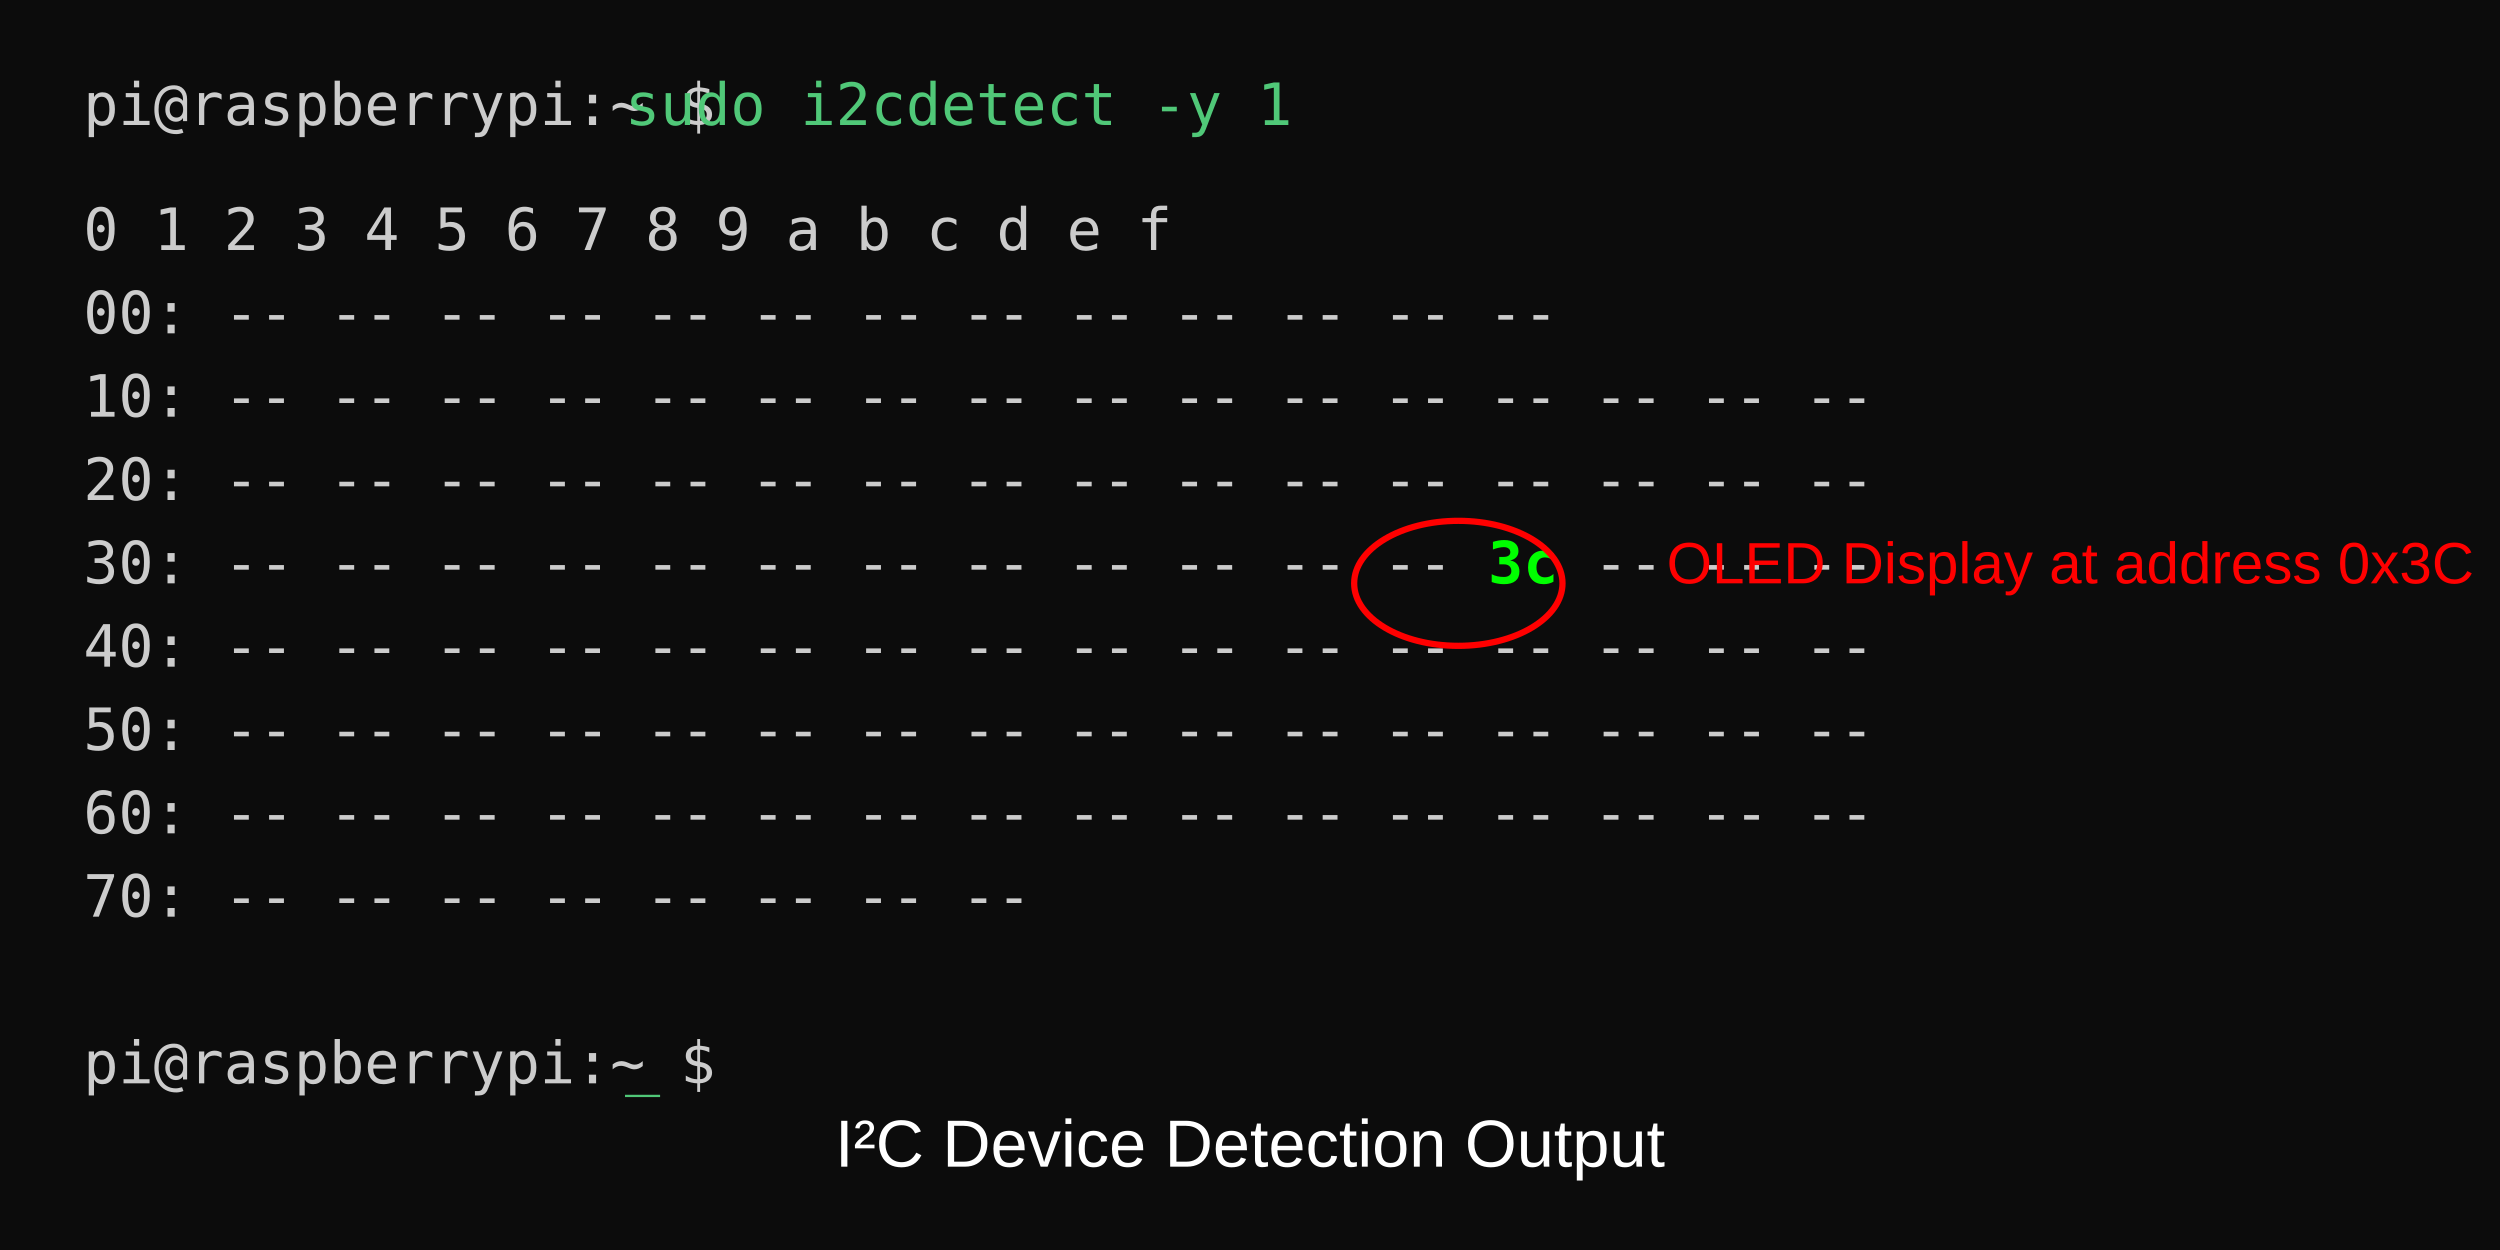
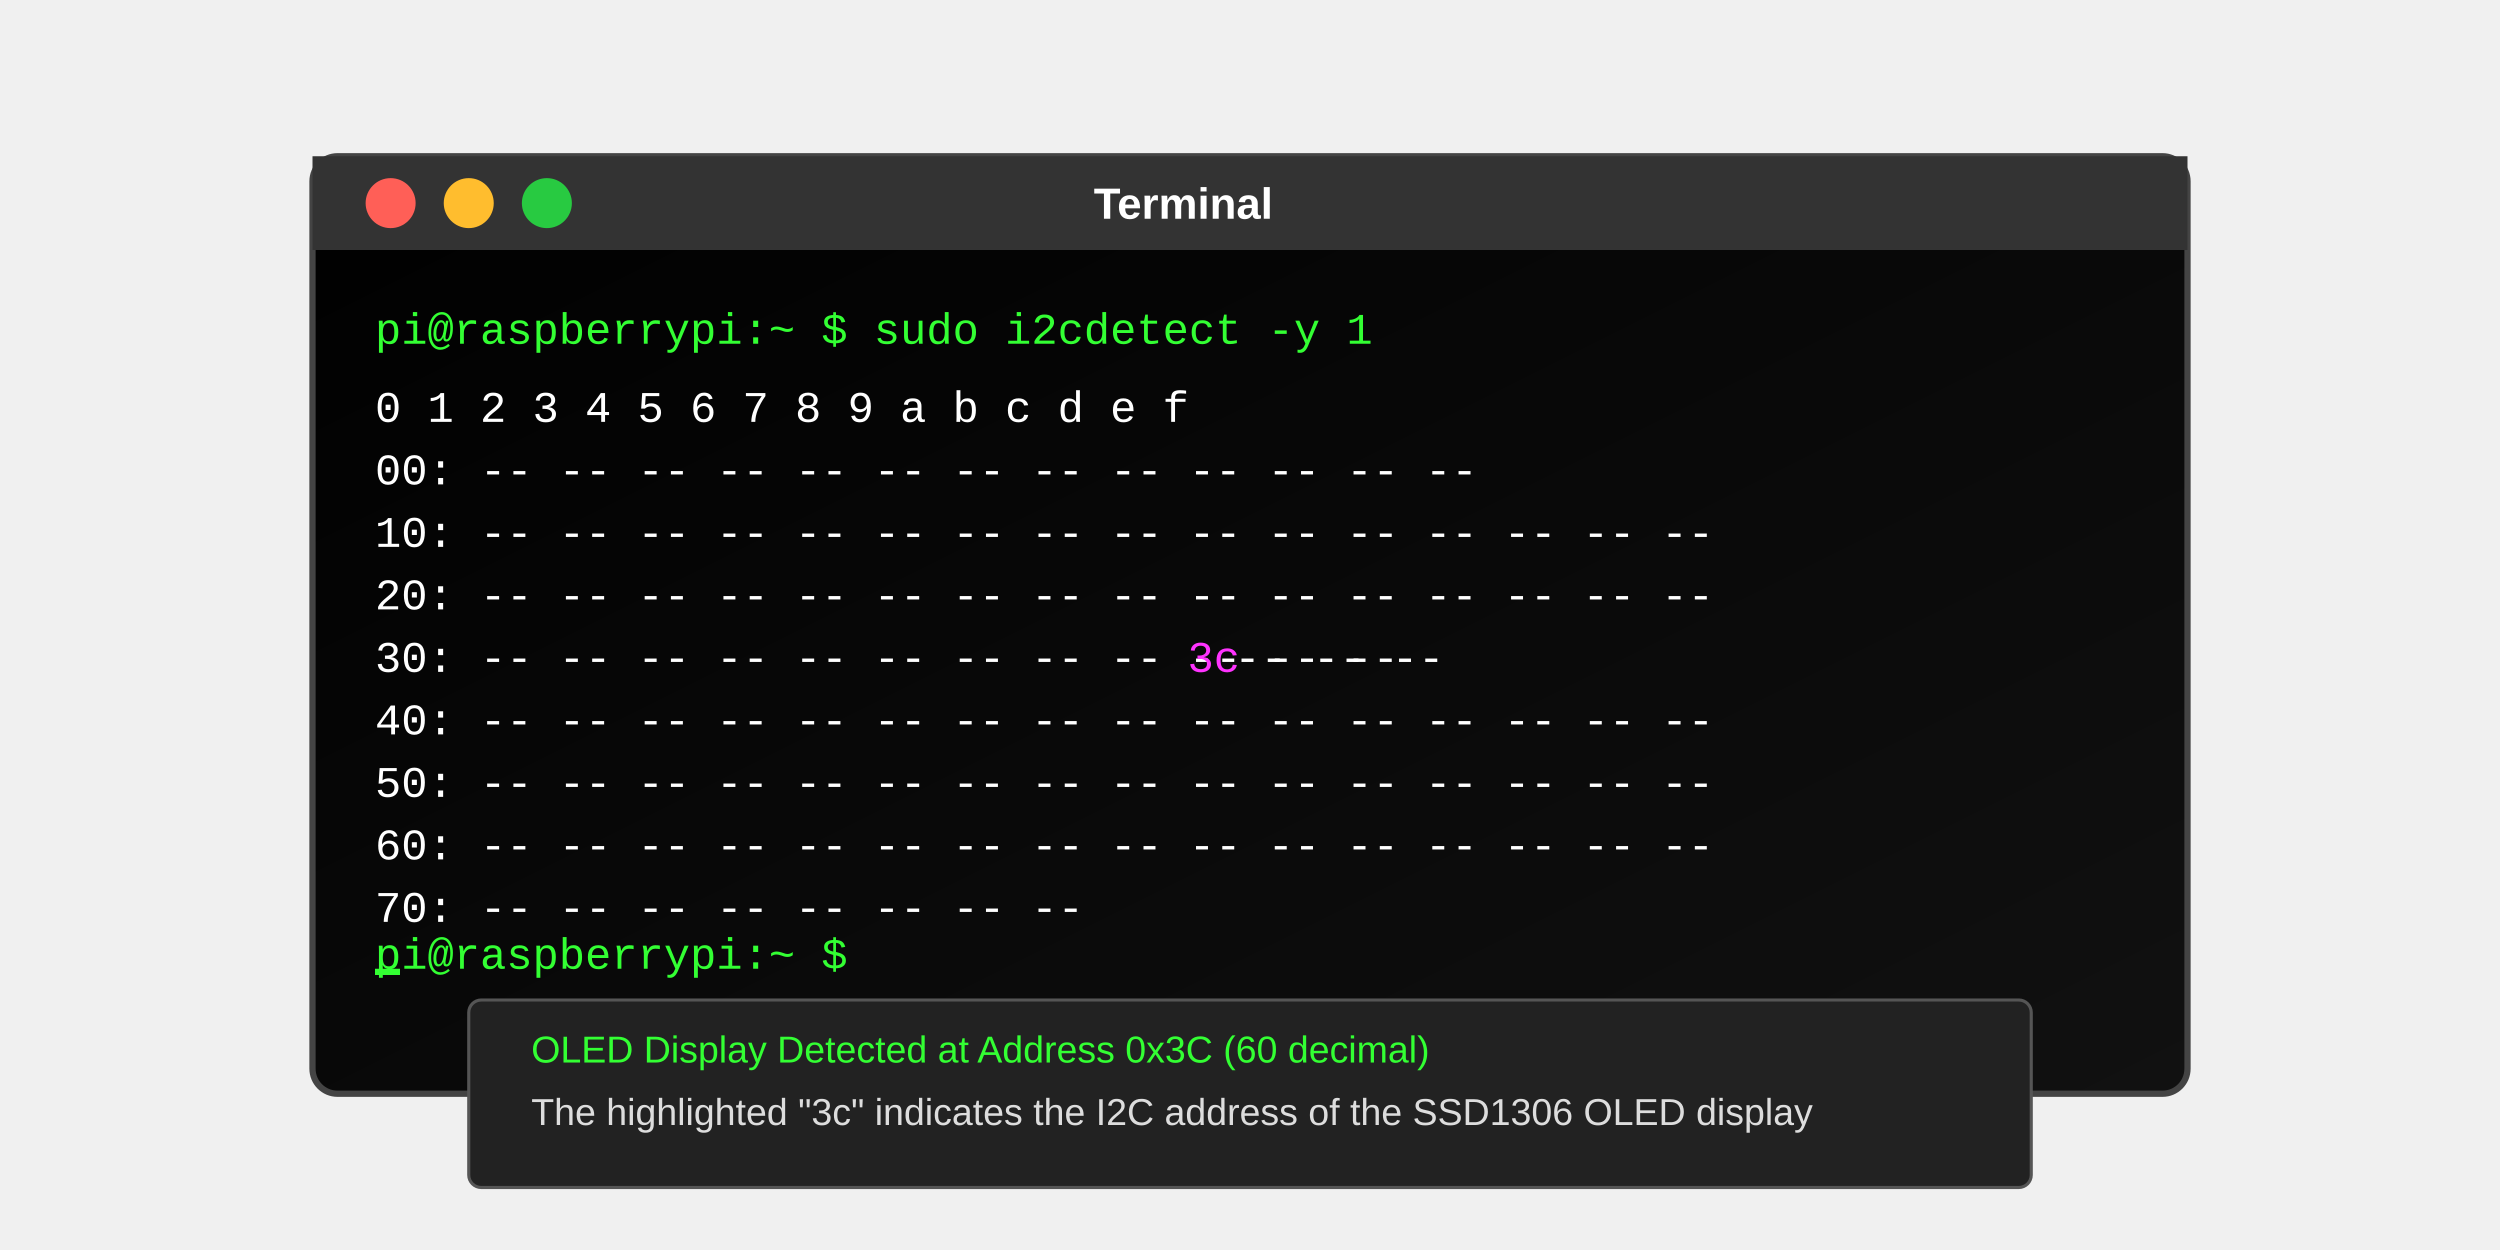
- <svg xmlns="http://www.w3.org/2000/svg" width="600" height="300" viewBox="0 0 600 300">
-   <rect width="600" height="300" fill="#0C0C0C" />
-   <g font-family="monospace" font-size="14" fill="#CCCCCC">
-     <text x="20" y="30">pi@raspberrypi:~ $</text>
-     <text x="150" y="30" fill="#50C878">sudo i2cdetect -y 1</text>
-     <text x="20" y="60">     0  1  2  3  4  5  6  7  8  9  a  b  c  d  e  f</text>
-     <text x="20" y="80">00:          -- -- -- -- -- -- -- -- -- -- -- -- --</text>
-     <text x="20" y="100">10: -- -- -- -- -- -- -- -- -- -- -- -- -- -- -- --</text>
-     <text x="20" y="120">20: -- -- -- -- -- -- -- -- -- -- -- -- -- -- -- --</text>
-     <text x="20" y="140">30: -- -- -- -- -- -- -- -- -- -- -- -- <tspan fill="#00FF00" font-weight="bold">3c</tspan> -- -- --</text>
-     <text x="20" y="160">40: -- -- -- -- -- -- -- -- -- -- -- -- -- -- -- --</text>
-     <text x="20" y="180">50: -- -- -- -- -- -- -- -- -- -- -- -- -- -- -- --</text>
-     <text x="20" y="200">60: -- -- -- -- -- -- -- -- -- -- -- -- -- -- -- --</text>
-     <text x="20" y="220">70: -- -- -- -- -- -- -- --</text>
-     <text x="20" y="260">pi@raspberrypi:~ $</text>
-     <text x="150" y="260" fill="#50C878">_</text>
+ <svg xmlns="http://www.w3.org/2000/svg" width="800px" height="400px" viewBox="0 0 800 400" version="1.1">
+   <defs>
+     <linearGradient x1="0%" y1="0%" x2="100%" y2="100%" id="terminalGradient">
+       <stop stop-color="#000000" offset="0%" />
+       <stop stop-color="#111111" offset="100%" />
+     </linearGradient>
+   </defs>
+   <g id="I2C-Detection-Terminal" stroke="none" stroke-width="1" fill="none" fill-rule="evenodd">
+     <rect fill="url(#terminalGradient)" x="100" y="50" width="600" height="300" rx="8" />
+     <rect stroke="#444444" stroke-width="2" fill="none" x="100" y="50" width="600" height="300" rx="8" />
+     <rect fill="#333333" x="100" y="50" width="600" height="30" rx="8" ry="0" />
+     <circle fill="#FF5F57" cx="125" cy="65" r="8" />
+     <circle fill="#FFBD2E" cx="150" cy="65" r="8" />
+     <circle fill="#28CA41" cx="175" cy="65" r="8" />
+     <text font-family="Arial" font-size="14" font-weight="bold" fill="#FFFFFF" x="350" y="70">Terminal</text>
+     <text font-family="Courier New" font-size="14" fill="#33FF33" x="120" y="110">pi@raspberrypi:~ $ sudo i2cdetect -y 1</text>
+     <text font-family="Courier New" font-size="14" fill="#FFFFFF" x="120" y="135">     0  1  2  3  4  5  6  7  8  9  a  b  c  d  e  f</text>
+     <text font-family="Courier New" font-size="14" fill="#FFFFFF" x="120" y="155">00:          -- -- -- -- -- -- -- -- -- -- -- -- --</text>
+     <text font-family="Courier New" font-size="14" fill="#FFFFFF" x="120" y="175">10: -- -- -- -- -- -- -- -- -- -- -- -- -- -- -- --</text>
+     <text font-family="Courier New" font-size="14" fill="#FFFFFF" x="120" y="195">20: -- -- -- -- -- -- -- -- -- -- -- -- -- -- -- --</text>
+     <text font-family="Courier New" font-size="14" fill="#FFFFFF" x="120" y="215">30: -- -- -- -- -- -- -- -- -- -- -- -- </text>
+     <text font-family="Courier New" font-size="14" fill="#FF33FF" x="380" y="215">3c</text>
+     <text font-family="Courier New" font-size="14" fill="#FFFFFF" x="395" y="215"> -- -- --</text>
+     <text font-family="Courier New" font-size="14" fill="#FFFFFF" x="120" y="235">40: -- -- -- -- -- -- -- -- -- -- -- -- -- -- -- --</text>
+     <text font-family="Courier New" font-size="14" fill="#FFFFFF" x="120" y="255">50: -- -- -- -- -- -- -- -- -- -- -- -- -- -- -- --</text>
+     <text font-family="Courier New" font-size="14" fill="#FFFFFF" x="120" y="275">60: -- -- -- -- -- -- -- -- -- -- -- -- -- -- -- --</text>
+     <text font-family="Courier New" font-size="14" fill="#FFFFFF" x="120" y="295">70: -- -- -- -- -- -- -- --</text>
+     <rect fill="#222222" stroke="#555555" stroke-width="1" x="150" y="320" width="500" height="60" rx="4" />
+     <text font-family="Arial" font-size="12" fill="#33FF33" x="170" y="340">OLED Display Detected at Address 0x3C (60 decimal)</text>
+     <text font-family="Arial" font-size="12" fill="#DDDDDD" x="170" y="360">The highlighted "3c" indicates the I2C address of the SSD1306 OLED display</text>
+     <rect fill="#33FF33" x="120" y="310" width="8" height="2" />
+     <text font-family="Courier New" font-size="14" fill="#33FF33" x="120" y="310">pi@raspberrypi:~ $</text>
  </g>
-   <g stroke="#FF0000" stroke-width="1.5" fill="none">
-     <ellipse cx="350" cy="140" rx="25" ry="15" />
-   </g>
-   <text x="400" y="140" font-family="Arial" font-size="14" fill="#FF0000">OLED Display at address 0x3C</text>
-   <text x="300" y="280" font-family="Arial" font-size="16" fill="#FFFFFF" text-anchor="middle">I²C Device Detection Output</text>
</svg>
